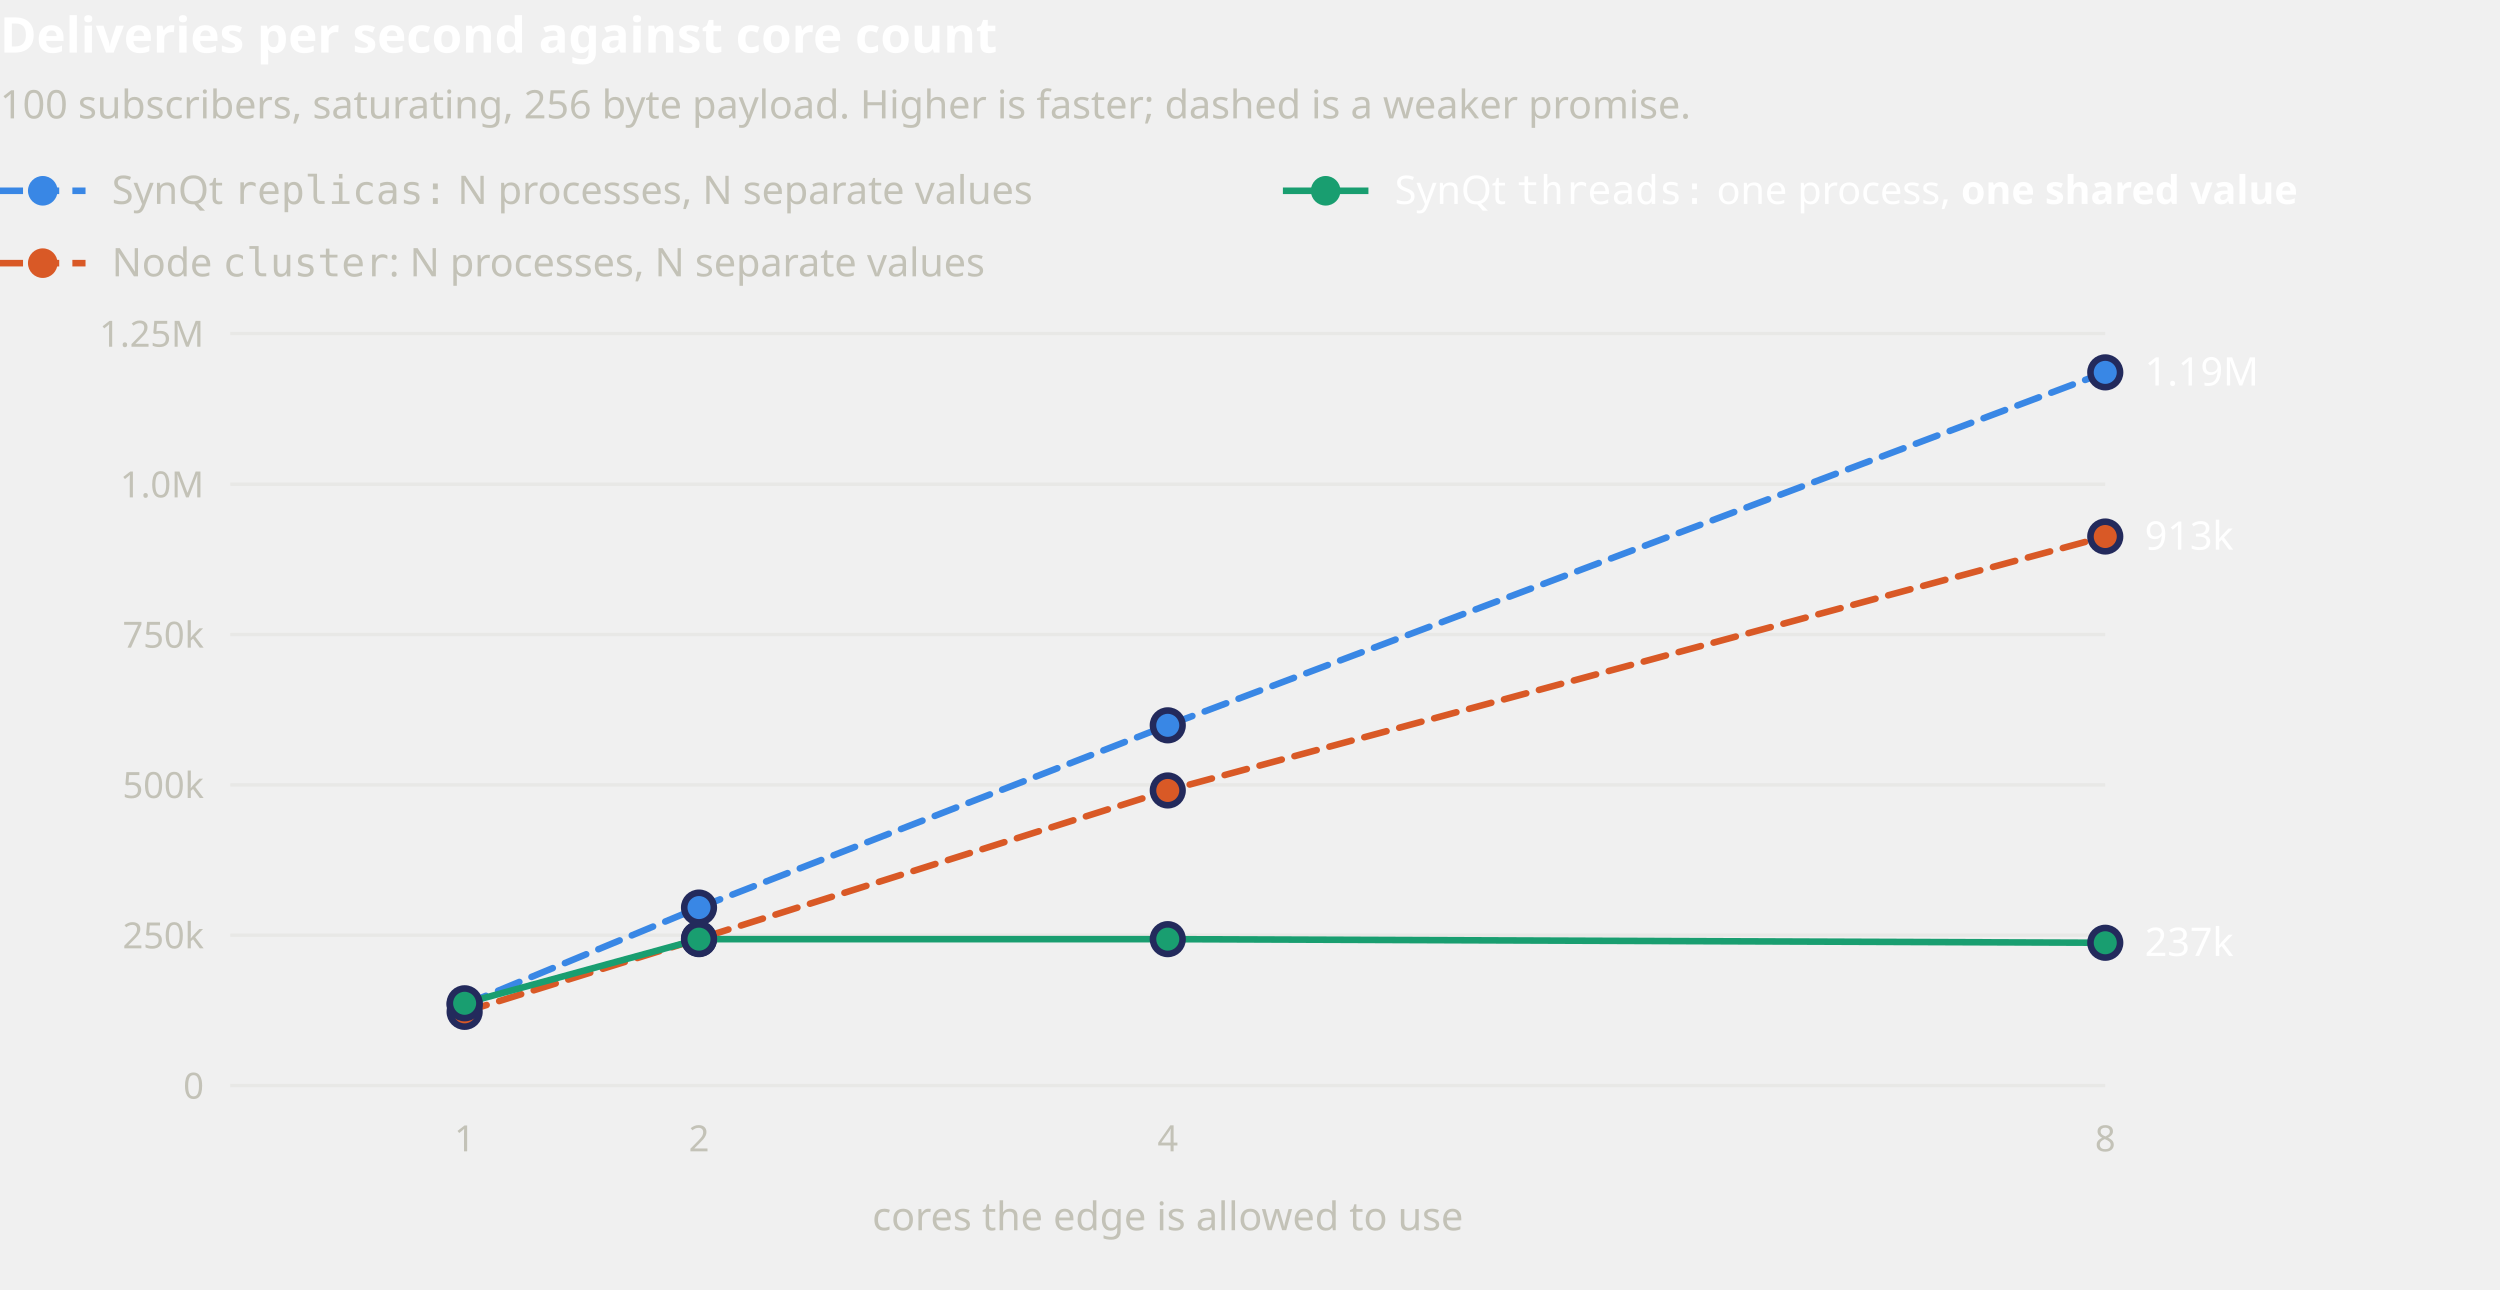
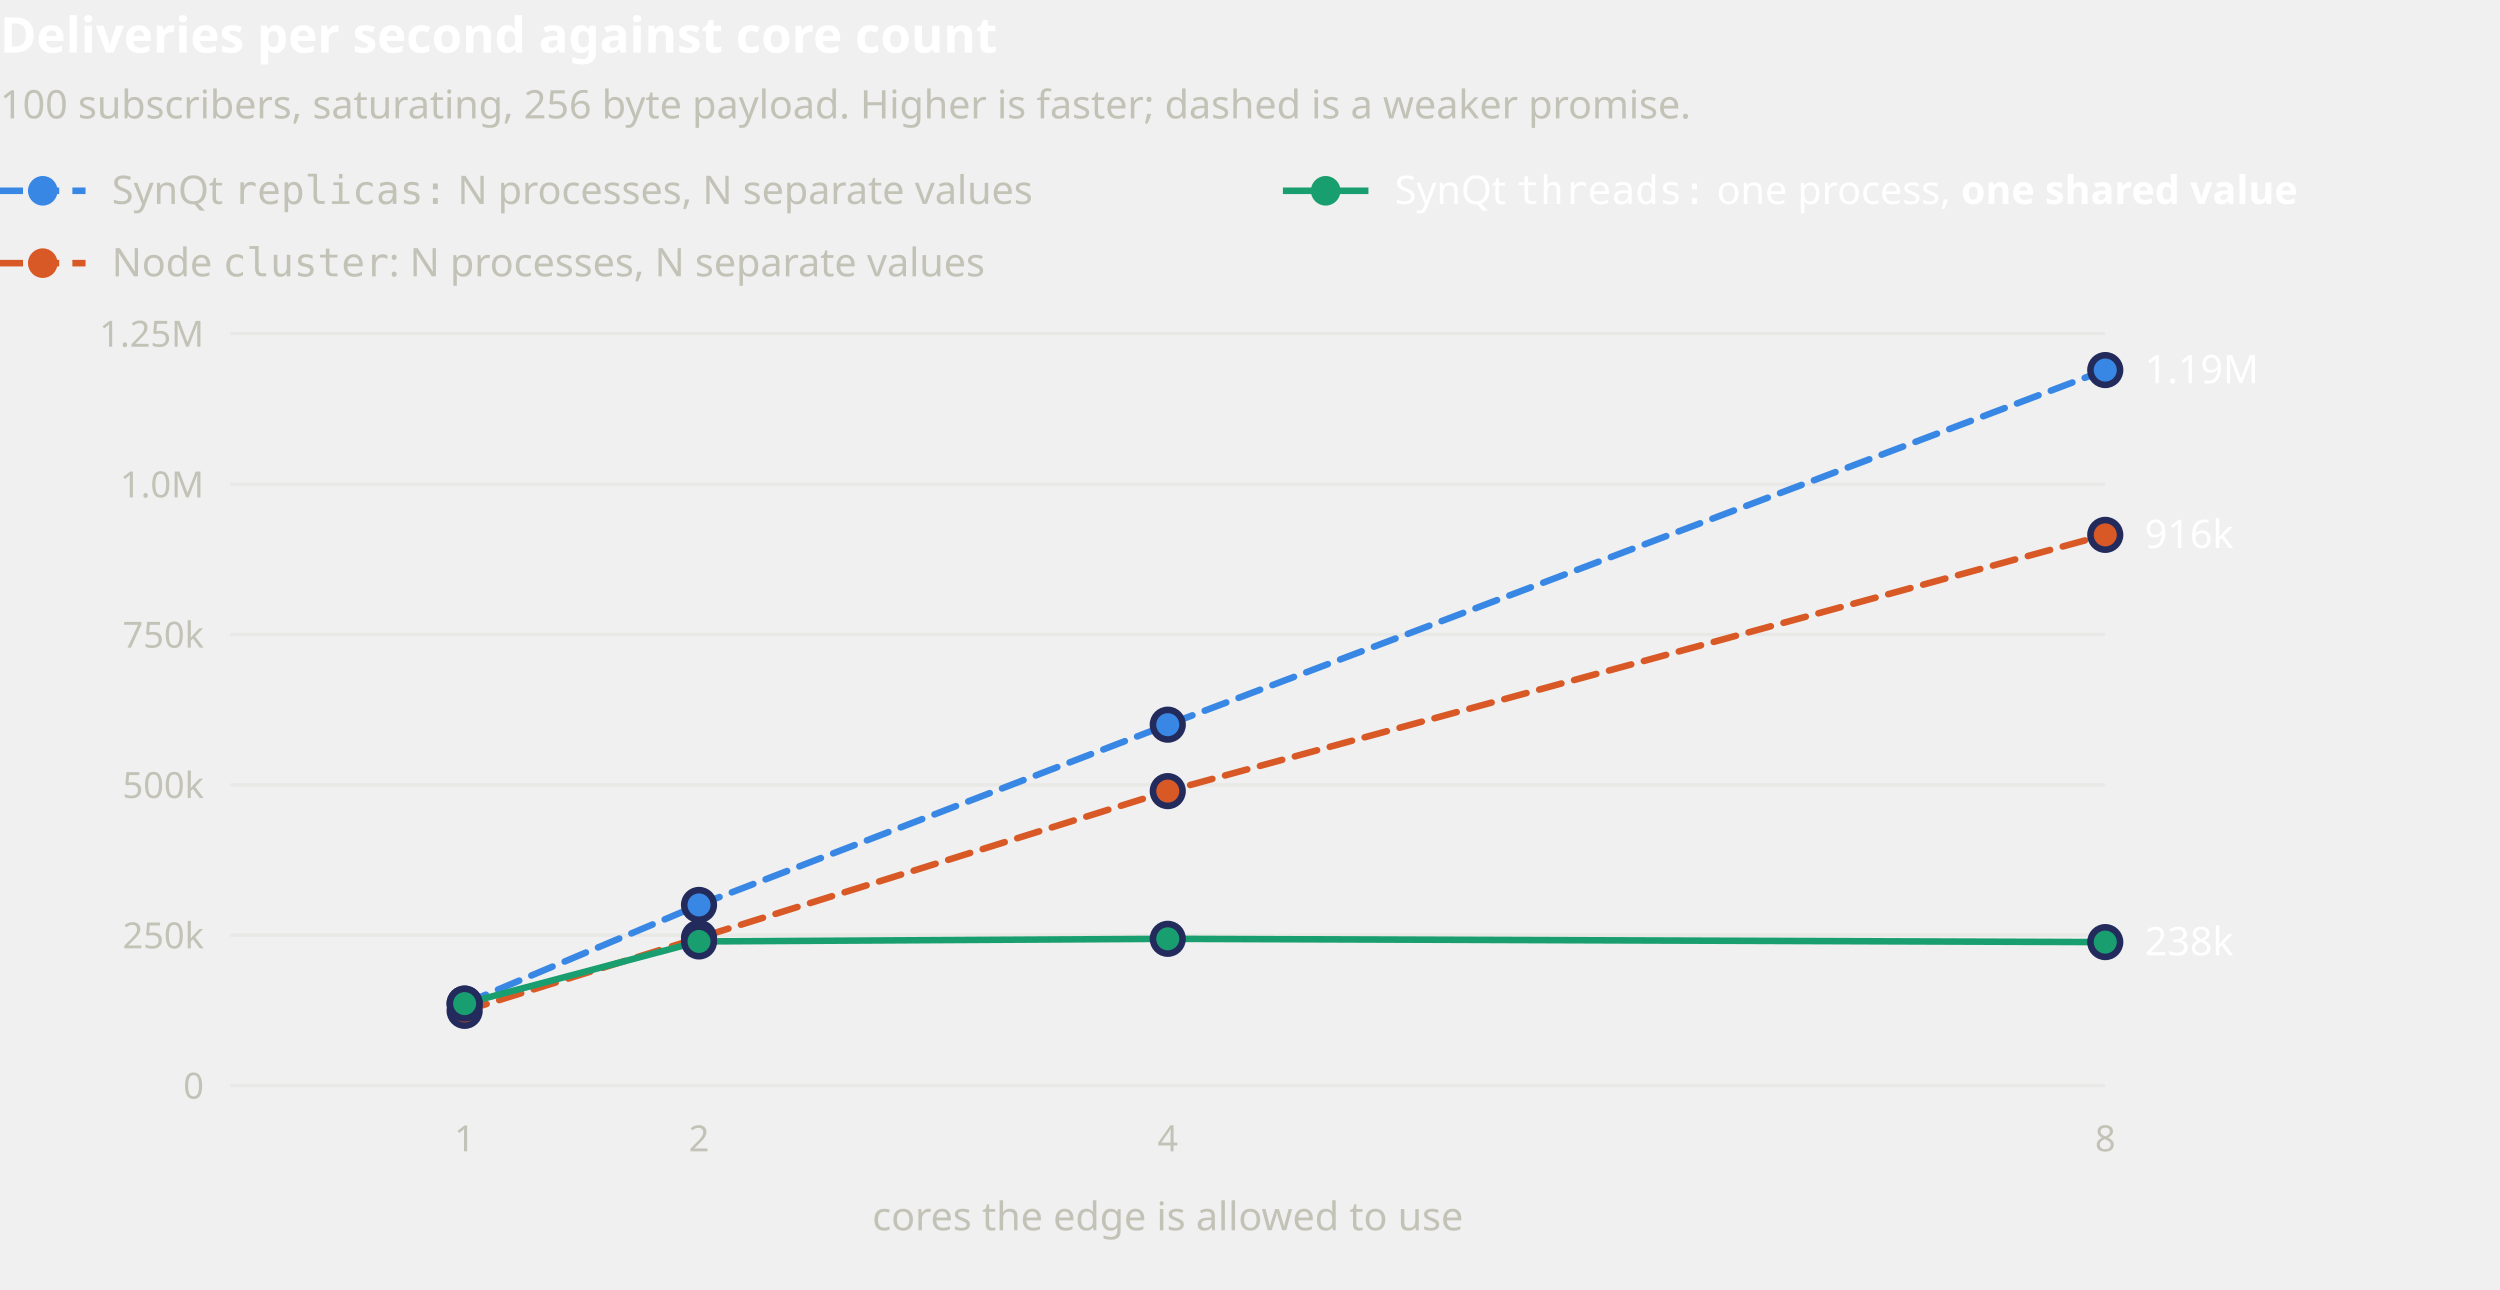
<svg xmlns="http://www.w3.org/2000/svg" viewBox="0 0 760 392" role="img" aria-labelledby="scalingTitle scalingDesc">
  <text x="0" y="16" fill="#ffffff" font-family="system-ui, sans-serif" font-size="15" font-weight="600">Deliveries per second against core count</text>
  <text x="0" y="36" fill="#c3c2b7" font-family="system-ui, sans-serif" font-size="12">
    100 subscribers, saturating, 256 byte payload. Higher is faster; dashed is a weaker promise.
  </text>
  <g font-family="system-ui, sans-serif" font-size="12">
    <line x1="0" y1="58" x2="26" y2="58" stroke="#3987e5" stroke-width="2" stroke-dasharray="7 4" />
    <circle cx="13" cy="58" r="4.5" fill="#3987e5" />
    <text x="34" y="62" fill="#c3c2b7">SynQt <tspan font-family="ui-monospace, monospace">replicas:</tspan> N processes, N separate values</text>
    <line x1="0" y1="80" x2="26" y2="80" stroke="#d95926" stroke-width="2" stroke-dasharray="7 4" />
    <circle cx="13" cy="80" r="4.5" fill="#d95926" />
    <text x="34" y="84" fill="#c3c2b7">Node <tspan font-family="ui-monospace, monospace">cluster</tspan>: N processes, N separate values</text>
    <line x1="390" y1="58" x2="416" y2="58" stroke="#199e70" stroke-width="2" />
    <circle cx="403" cy="58" r="4.5" fill="#199e70" />
    <text x="424" y="62" fill="#ffffff">SynQt <tspan font-family="ui-monospace, monospace">threads:</tspan> one process, <tspan font-weight="600">one shared value</tspan>
    </text>
  </g>
  <g stroke="#c3c2b7" stroke-opacity="0.18" stroke-width="1">
    <line x1="70" y1="330" x2="640" y2="330" />
    <line x1="70" y1="284.3" x2="640" y2="284.3" />
    <line x1="70" y1="238.6" x2="640" y2="238.6" />
    <line x1="70" y1="192.9" x2="640" y2="192.9" />
    <line x1="70" y1="147.2" x2="640" y2="147.2" />
    <line x1="70" y1="101.4" x2="640" y2="101.4" />
  </g>
  <g fill="#c3c2b7" font-family="system-ui, sans-serif" font-size="11" text-anchor="end">
    <text x="62" y="334">0</text>
    <text x="62" y="288.3">250k</text>
    <text x="62" y="242.6">500k</text>
    <text x="62" y="196.9">750k</text>
    <text x="62" y="151.2">1.0M</text>
    <text x="62" y="105.4">1.25M</text>
  </g>
  <g fill="#c3c2b7" font-family="system-ui, sans-serif" font-size="11" text-anchor="middle">
    <text x="141.25" y="350">1</text>
    <text x="212.5" y="350">2</text>
    <text x="355" y="350">4</text>
    <text x="640" y="350">8</text>
    <text x="355" y="374" font-size="12">cores the edge is allowed to use</text>
  </g>
-   <polyline points="141.25,305.4 212.5,275.9 355,220.5 640,113.2" fill="none" stroke="#3987e5" stroke-width="2" stroke-dasharray="7 4" stroke-linecap="round" stroke-linejoin="round" />
-   <polyline points="141.25,307.6 212.5,285.4 355,240.3 640,163.1" fill="none" stroke="#d95926" stroke-width="2" stroke-dasharray="7 4" stroke-linecap="round" stroke-linejoin="round" />
-   <polyline points="141.25,305.0 212.5,285.5 355,285.5 640,286.6" fill="none" stroke="#199e70" stroke-width="2" stroke-linecap="round" stroke-linejoin="round" />
+   <polyline points="141.25,305.1 212.5,275.1 355,220.3 640,112.5" fill="none" stroke="#3987e5" stroke-width="2" stroke-dasharray="7 4" stroke-linecap="round" stroke-linejoin="round" />
+   <polyline points="141.25,307.3 212.5,285.1 355,240.5 640,162.6" fill="none" stroke="#d95926" stroke-width="2" stroke-dasharray="7 4" stroke-linecap="round" stroke-linejoin="round" />
+   <polyline points="141.25,305.1 212.5,286.2 355,285.4 640,286.4" fill="none" stroke="#199e70" stroke-width="2" stroke-linecap="round" stroke-linejoin="round" />
  <g stroke="#232a5c" stroke-width="2">
-     <circle cx="141.25" cy="305.4" r="4.5" fill="#3987e5" />
-     <circle cx="212.5" cy="275.9" r="4.5" fill="#3987e5" />
-     <circle cx="355" cy="220.5" r="4.5" fill="#3987e5" />
-     <circle cx="640" cy="113.2" r="4.5" fill="#3987e5" />
-     <circle cx="141.25" cy="307.6" r="4.5" fill="#d95926" />
-     <circle cx="212.5" cy="285.4" r="4.5" fill="#d95926" />
-     <circle cx="355" cy="240.3" r="4.5" fill="#d95926" />
-     <circle cx="640" cy="163.1" r="4.5" fill="#d95926" />
-     <circle cx="141.25" cy="305.0" r="4.5" fill="#199e70" />
-     <circle cx="212.5" cy="285.5" r="4.5" fill="#199e70" />
-     <circle cx="355" cy="285.5" r="4.5" fill="#199e70" />
-     <circle cx="640" cy="286.6" r="4.5" fill="#199e70" />
+     <circle cx="141.25" cy="305.1" r="4.5" fill="#3987e5" />
+     <circle cx="212.5" cy="275.1" r="4.5" fill="#3987e5" />
+     <circle cx="355" cy="220.3" r="4.5" fill="#3987e5" />
+     <circle cx="640" cy="112.5" r="4.5" fill="#3987e5" />
+     <circle cx="141.25" cy="307.3" r="4.5" fill="#d95926" />
+     <circle cx="212.5" cy="285.1" r="4.5" fill="#d95926" />
+     <circle cx="355" cy="240.5" r="4.5" fill="#d95926" />
+     <circle cx="640" cy="162.6" r="4.5" fill="#d95926" />
+     <circle cx="141.25" cy="305.1" r="4.5" fill="#199e70" />
+     <circle cx="212.5" cy="286.2" r="4.5" fill="#199e70" />
+     <circle cx="355" cy="285.4" r="4.5" fill="#199e70" />
+     <circle cx="640" cy="286.4" r="4.5" fill="#199e70" />
  </g>
  <g font-family="system-ui, sans-serif" font-size="12">
-     <text x="652" y="117.2" fill="#ffffff">1.19M</text>
-     <text x="652" y="167.1" fill="#ffffff">913k</text>
-     <text x="652" y="290.6" fill="#ffffff">237k</text>
+     <text x="652" y="116.5" fill="#ffffff">1.19M</text>
+     <text x="652" y="166.6" fill="#ffffff">916k</text>
+     <text x="652" y="290.4" fill="#ffffff">238k</text>
  </g>
</svg>
